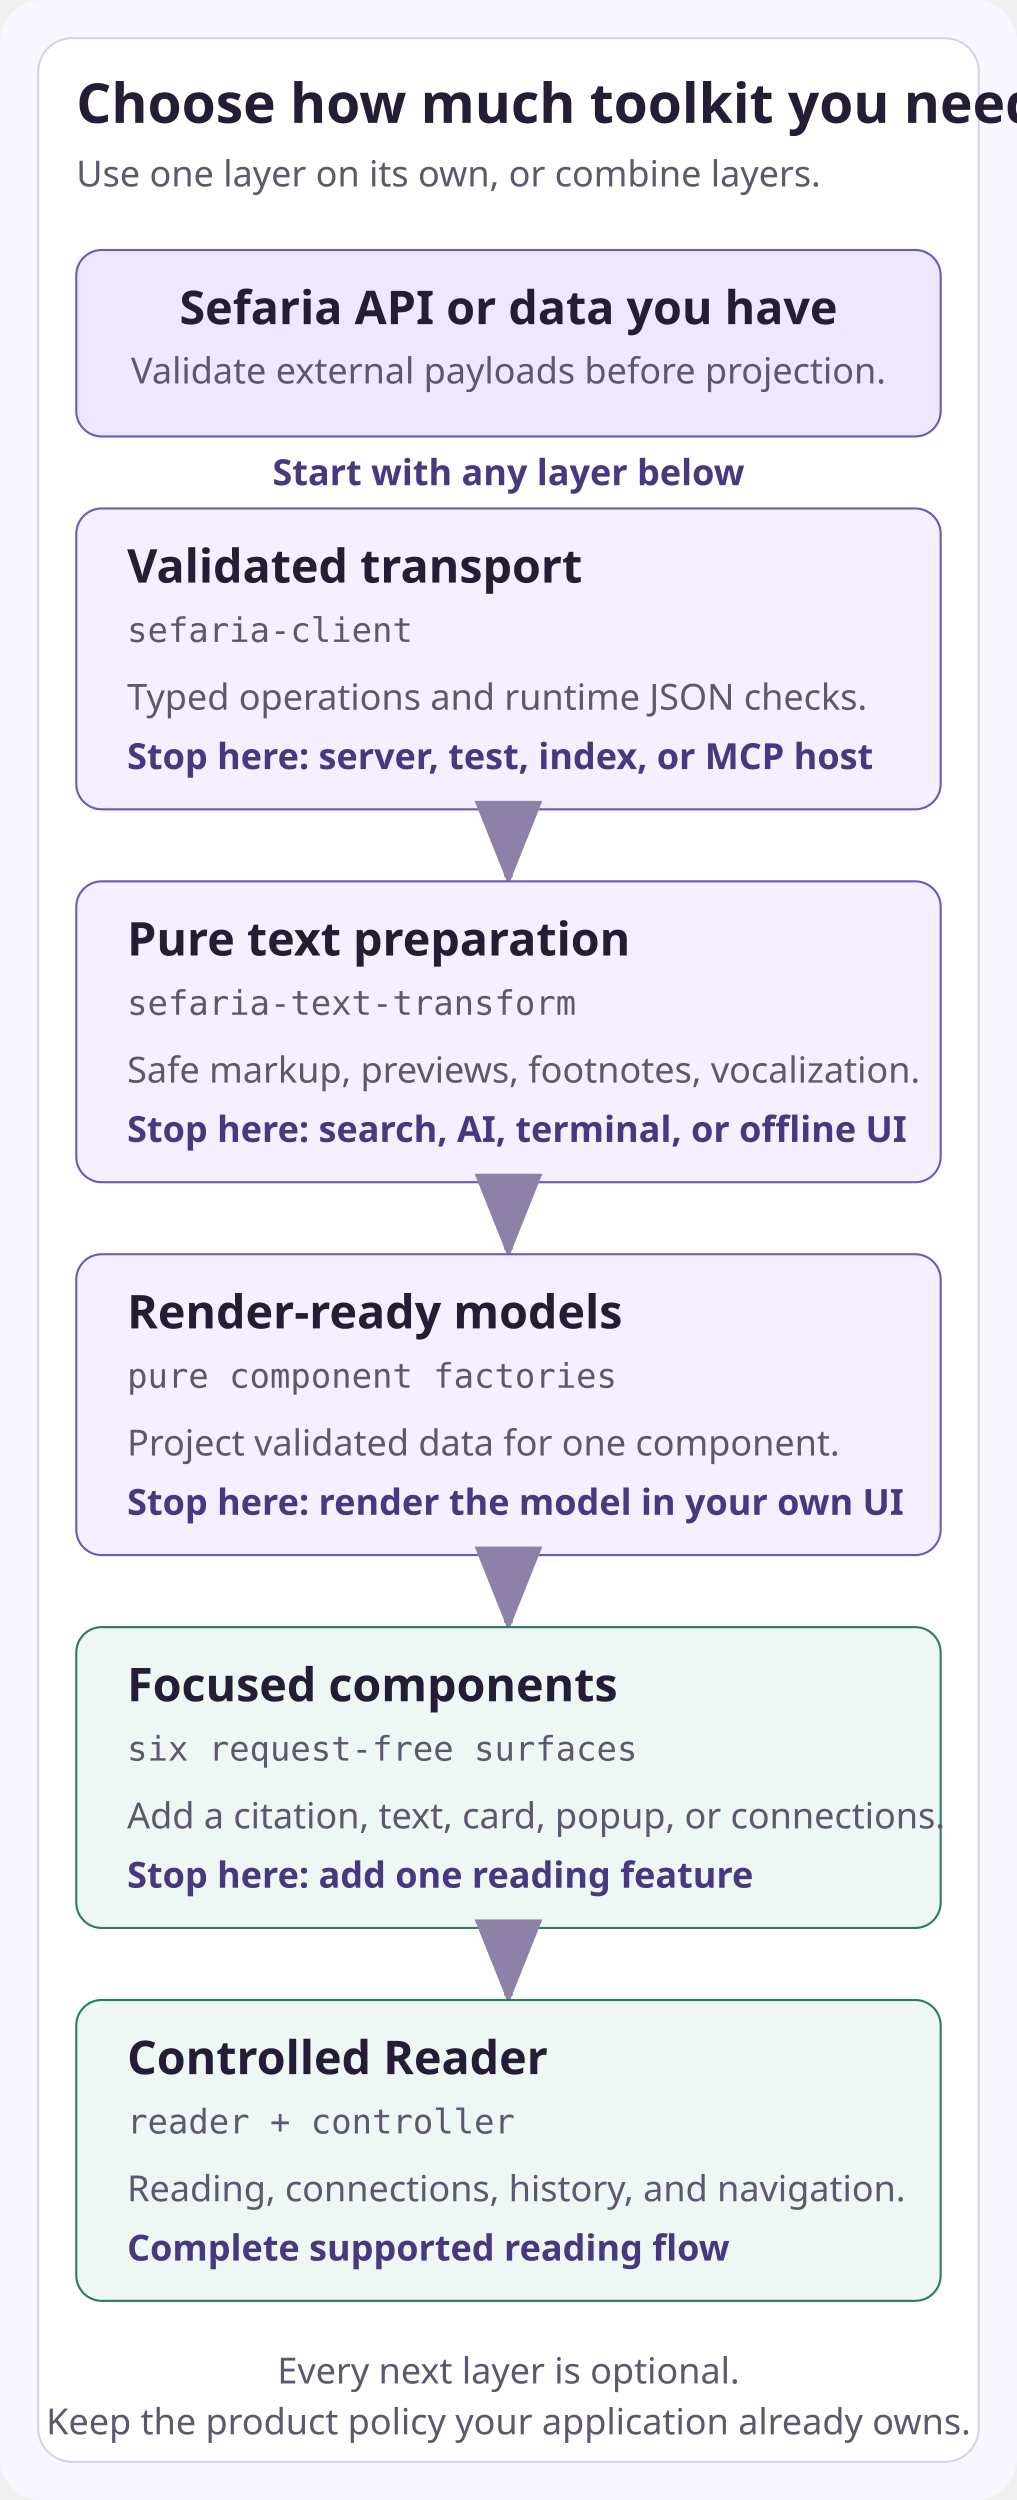
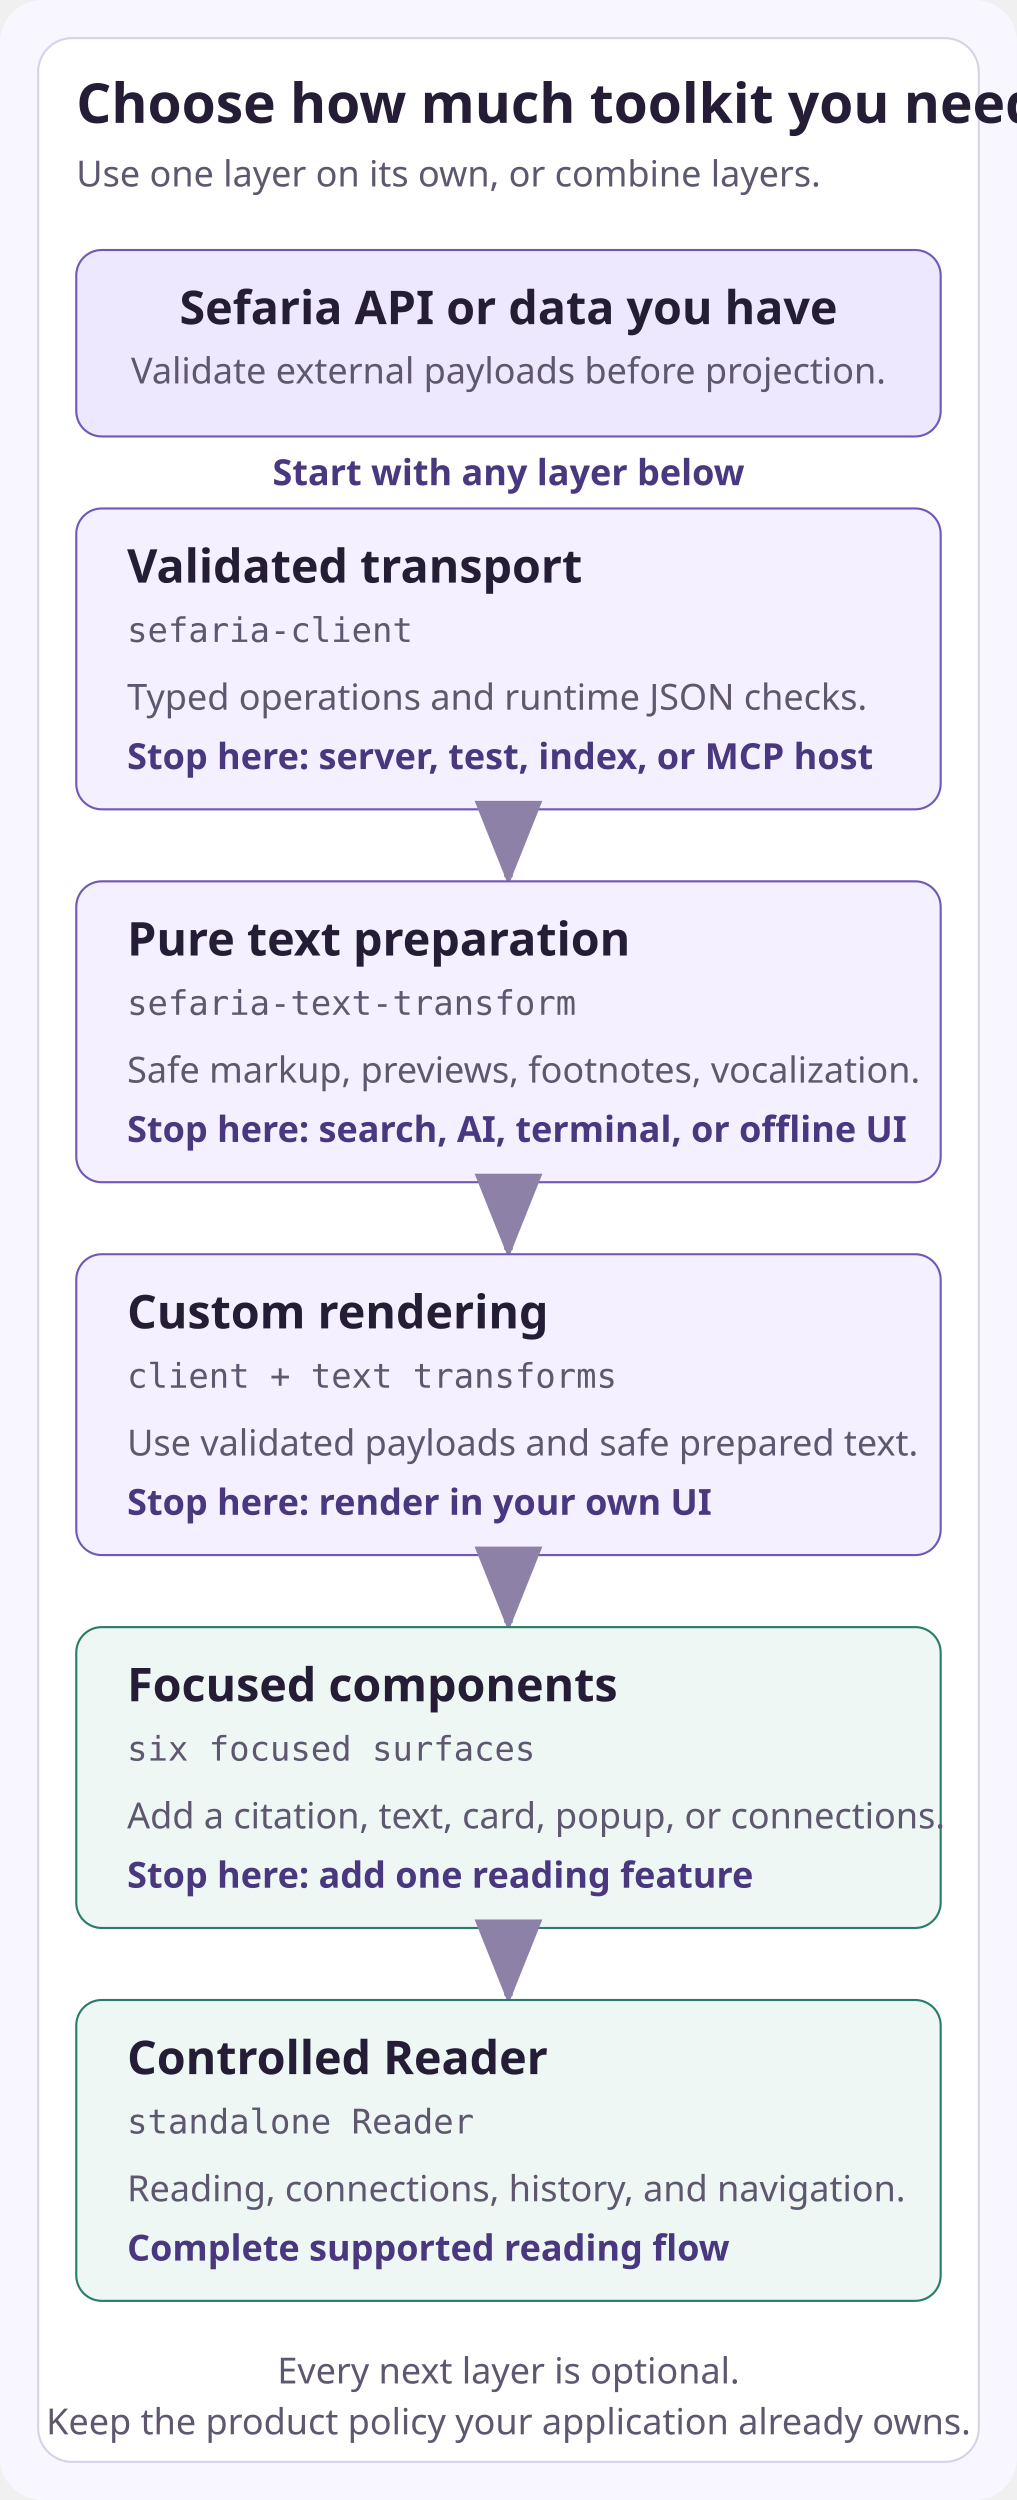
<svg xmlns="http://www.w3.org/2000/svg" viewBox="0 0 480 1180" role="img" aria-labelledby="title description">
  <defs>
    <style>
      :root {
        color-scheme: light dark;
      }
      .background { fill: #f8f6ff; }
      .frame { fill: #ffffff; stroke: #d8d2e8; }
      .source { fill: #eee8ff; stroke: #7157b7; }
      .headless { fill: #f4f0ff; stroke: #7157b7; }
      .browser { fill: #eef7f4; stroke: #287c69; }
      .title { fill: #241d35; font: 700 26px system-ui, sans-serif; }
      .subtitle { fill: #5f576f; font: 17px system-ui, sans-serif; }
      .label { fill: #241d35; font: 700 22px system-ui, sans-serif; }
      .package { fill: #5f576f; font: 16px ui-monospace, SFMono-Regular, Consolas, monospace; }
      .detail { fill: #5f576f; font: 17px system-ui, sans-serif; }
      .stop { fill: #493780; font: 700 17px system-ui, sans-serif; }
      .arrow { fill: none; stroke: #8d81a8; stroke-width: 4; marker-end: url(#arrowhead); }
      @media (prefers-color-scheme: dark) {
        .background { fill: #17131f; }
        .frame { fill: #211b2c; stroke: #4a405d; }
        .source { fill: #30234d; stroke: #a98cf0; }
        .headless { fill: #2a2238; stroke: #a98cf0; }
        .browser { fill: #1c302c; stroke: #63b9a6; }
        .title, .label { fill: #f4efff; }
        .subtitle, .package, .detail { fill: #c6bdd7; }
        .stop { fill: #c8b5ff; }
        .arrow { stroke: #a99dbd; }
      }
    </style>
    <marker id="arrowhead" markerWidth="10" markerHeight="8" refX="9" refY="4" orient="auto">
      <polygon points="0 0, 10 4, 0 8" fill="#8d81a8" />
    </marker>
  </defs>
  <rect class="background" width="480" height="1180" rx="20" />
  <rect class="frame" x="18" y="18" width="444" height="1144" rx="16" />
  <text class="title" x="36" y="58">Choose how much toolkit you need</text>
  <text class="subtitle" x="36" y="88">Use one layer on its own, or combine layers.</text>
  <rect class="source" x="36" y="118" width="408" height="88" rx="12" />
  <text class="label" x="240" y="153" text-anchor="middle">Sefaria API or data you have</text>
  <text class="detail" x="240" y="181" text-anchor="middle">Validate external payloads before projection.</text>
  <text class="stop" x="240" y="229" text-anchor="middle">Start with any layer below</text>
  <rect class="headless" x="36" y="240" width="408" height="142" rx="12" />
  <text class="label" x="60" y="275">Validated transport</text>
  <text class="package" x="60" y="303">sefaria-client</text>
  <text class="detail" x="60" y="335">Typed operations and runtime JSON checks.</text>
  <text class="stop" x="60" y="363">Stop here: server, test, index, or MCP host</text>
  <path class="arrow" d="M240 382 V414" />
  <rect class="headless" x="36" y="416" width="408" height="142" rx="12" />
  <text class="label" x="60" y="451">Pure text preparation</text>
  <text class="package" x="60" y="479">sefaria-text-transform</text>
  <text class="detail" x="60" y="511">Safe markup, previews, footnotes, vocalization.</text>
  <text class="stop" x="60" y="539">Stop here: search, AI, terminal, or offline UI</text>
  <path class="arrow" d="M240 558 V590" />
  <rect class="headless" x="36" y="592" width="408" height="142" rx="12" />
-   <text class="label" x="60" y="627">Render-ready models</text>
-   <text class="package" x="60" y="655">pure component factories</text>
-   <text class="detail" x="60" y="687">Project validated data for one component.</text>
-   <text class="stop" x="60" y="715">Stop here: render the model in your own UI</text>
+   <text class="label" x="60" y="627">Custom rendering</text>
+   <text class="package" x="60" y="655">client + text transforms</text>
+   <text class="detail" x="60" y="687">Use validated payloads and safe prepared text.</text>
+   <text class="stop" x="60" y="715">Stop here: render in your own UI</text>
  <path class="arrow" d="M240 734 V766" />
  <rect class="browser" x="36" y="768" width="408" height="142" rx="12" />
  <text class="label" x="60" y="803">Focused components</text>
-   <text class="package" x="60" y="831">six request-free surfaces</text>
+   <text class="package" x="60" y="831">six focused surfaces</text>
  <text class="detail" x="60" y="863">Add a citation, text, card, popup, or connections.</text>
  <text class="stop" x="60" y="891">Stop here: add one reading feature</text>
  <path class="arrow" d="M240 910 V942" />
  <rect class="browser" x="36" y="944" width="408" height="142" rx="12" />
  <text class="label" x="60" y="979">Controlled Reader</text>
-   <text class="package" x="60" y="1007">reader + controller</text>
+   <text class="package" x="60" y="1007">standalone Reader</text>
  <text class="detail" x="60" y="1039">Reading, connections, history, and navigation.</text>
  <text class="stop" x="60" y="1067">Complete supported reading flow</text>
  <text class="subtitle" x="240" y="1125" text-anchor="middle">Every next layer is optional.</text>
  <text class="subtitle" x="240" y="1149" text-anchor="middle">Keep the product policy your application already owns.</text>
</svg>
